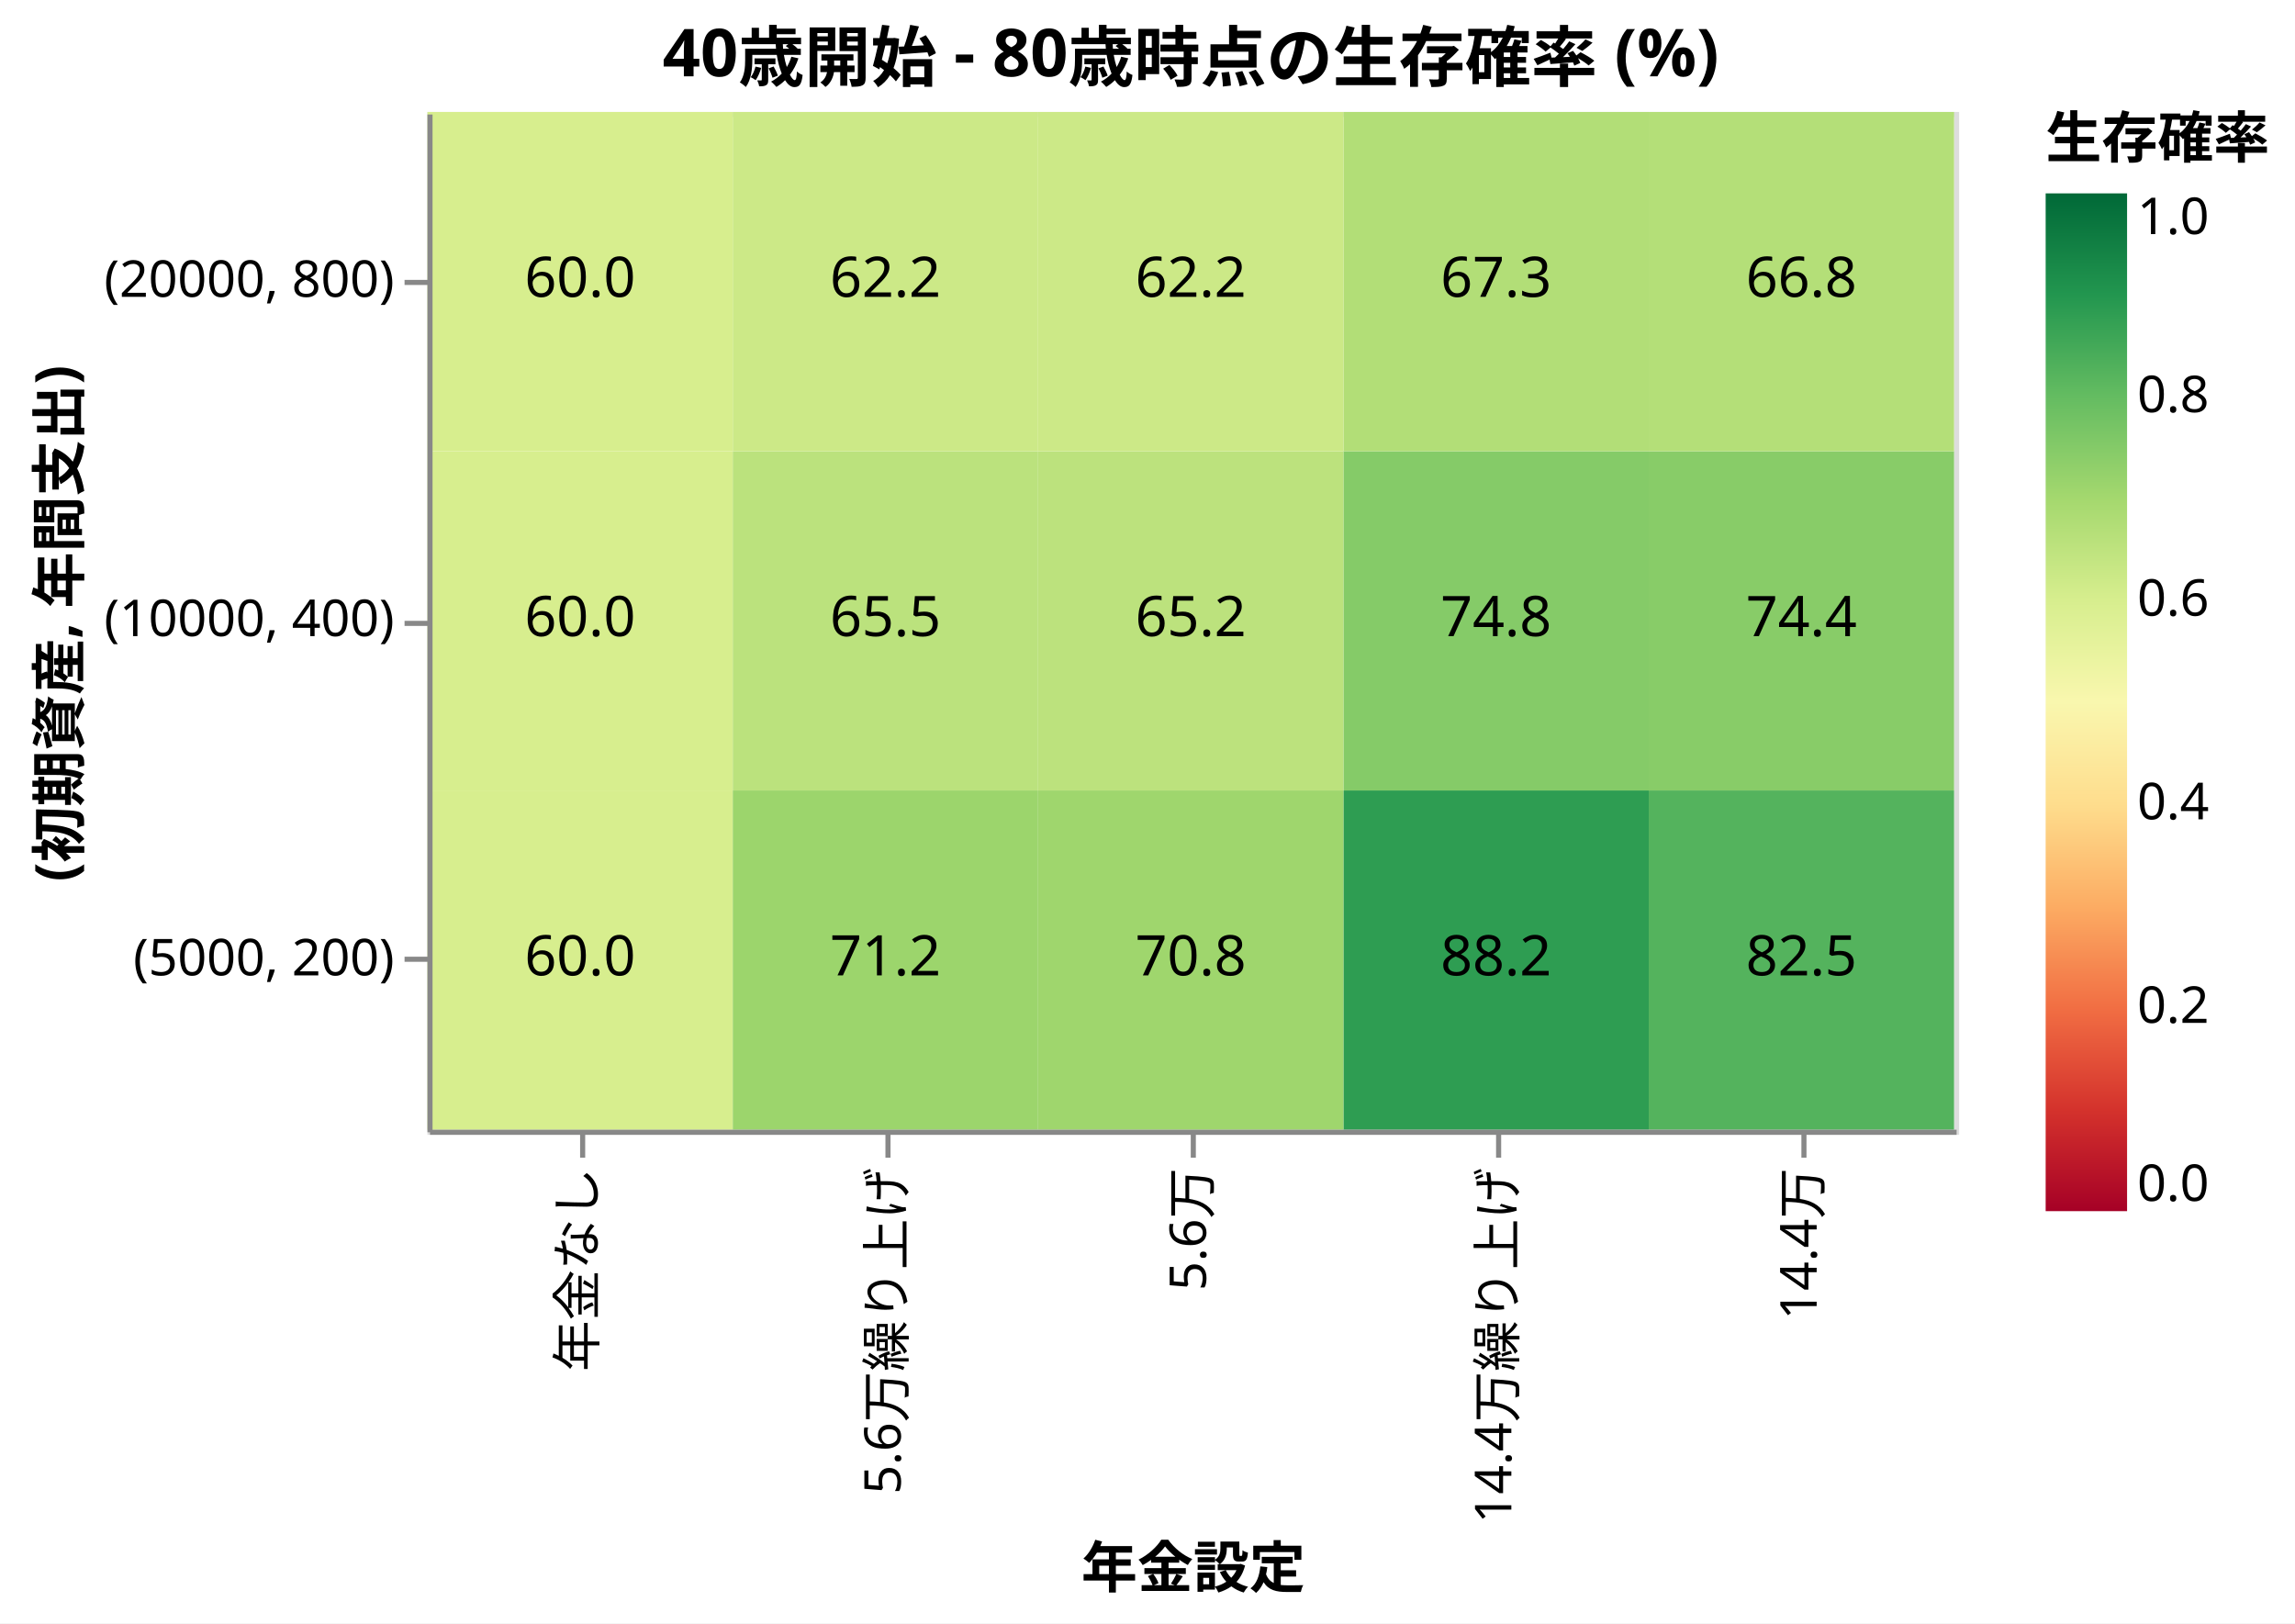
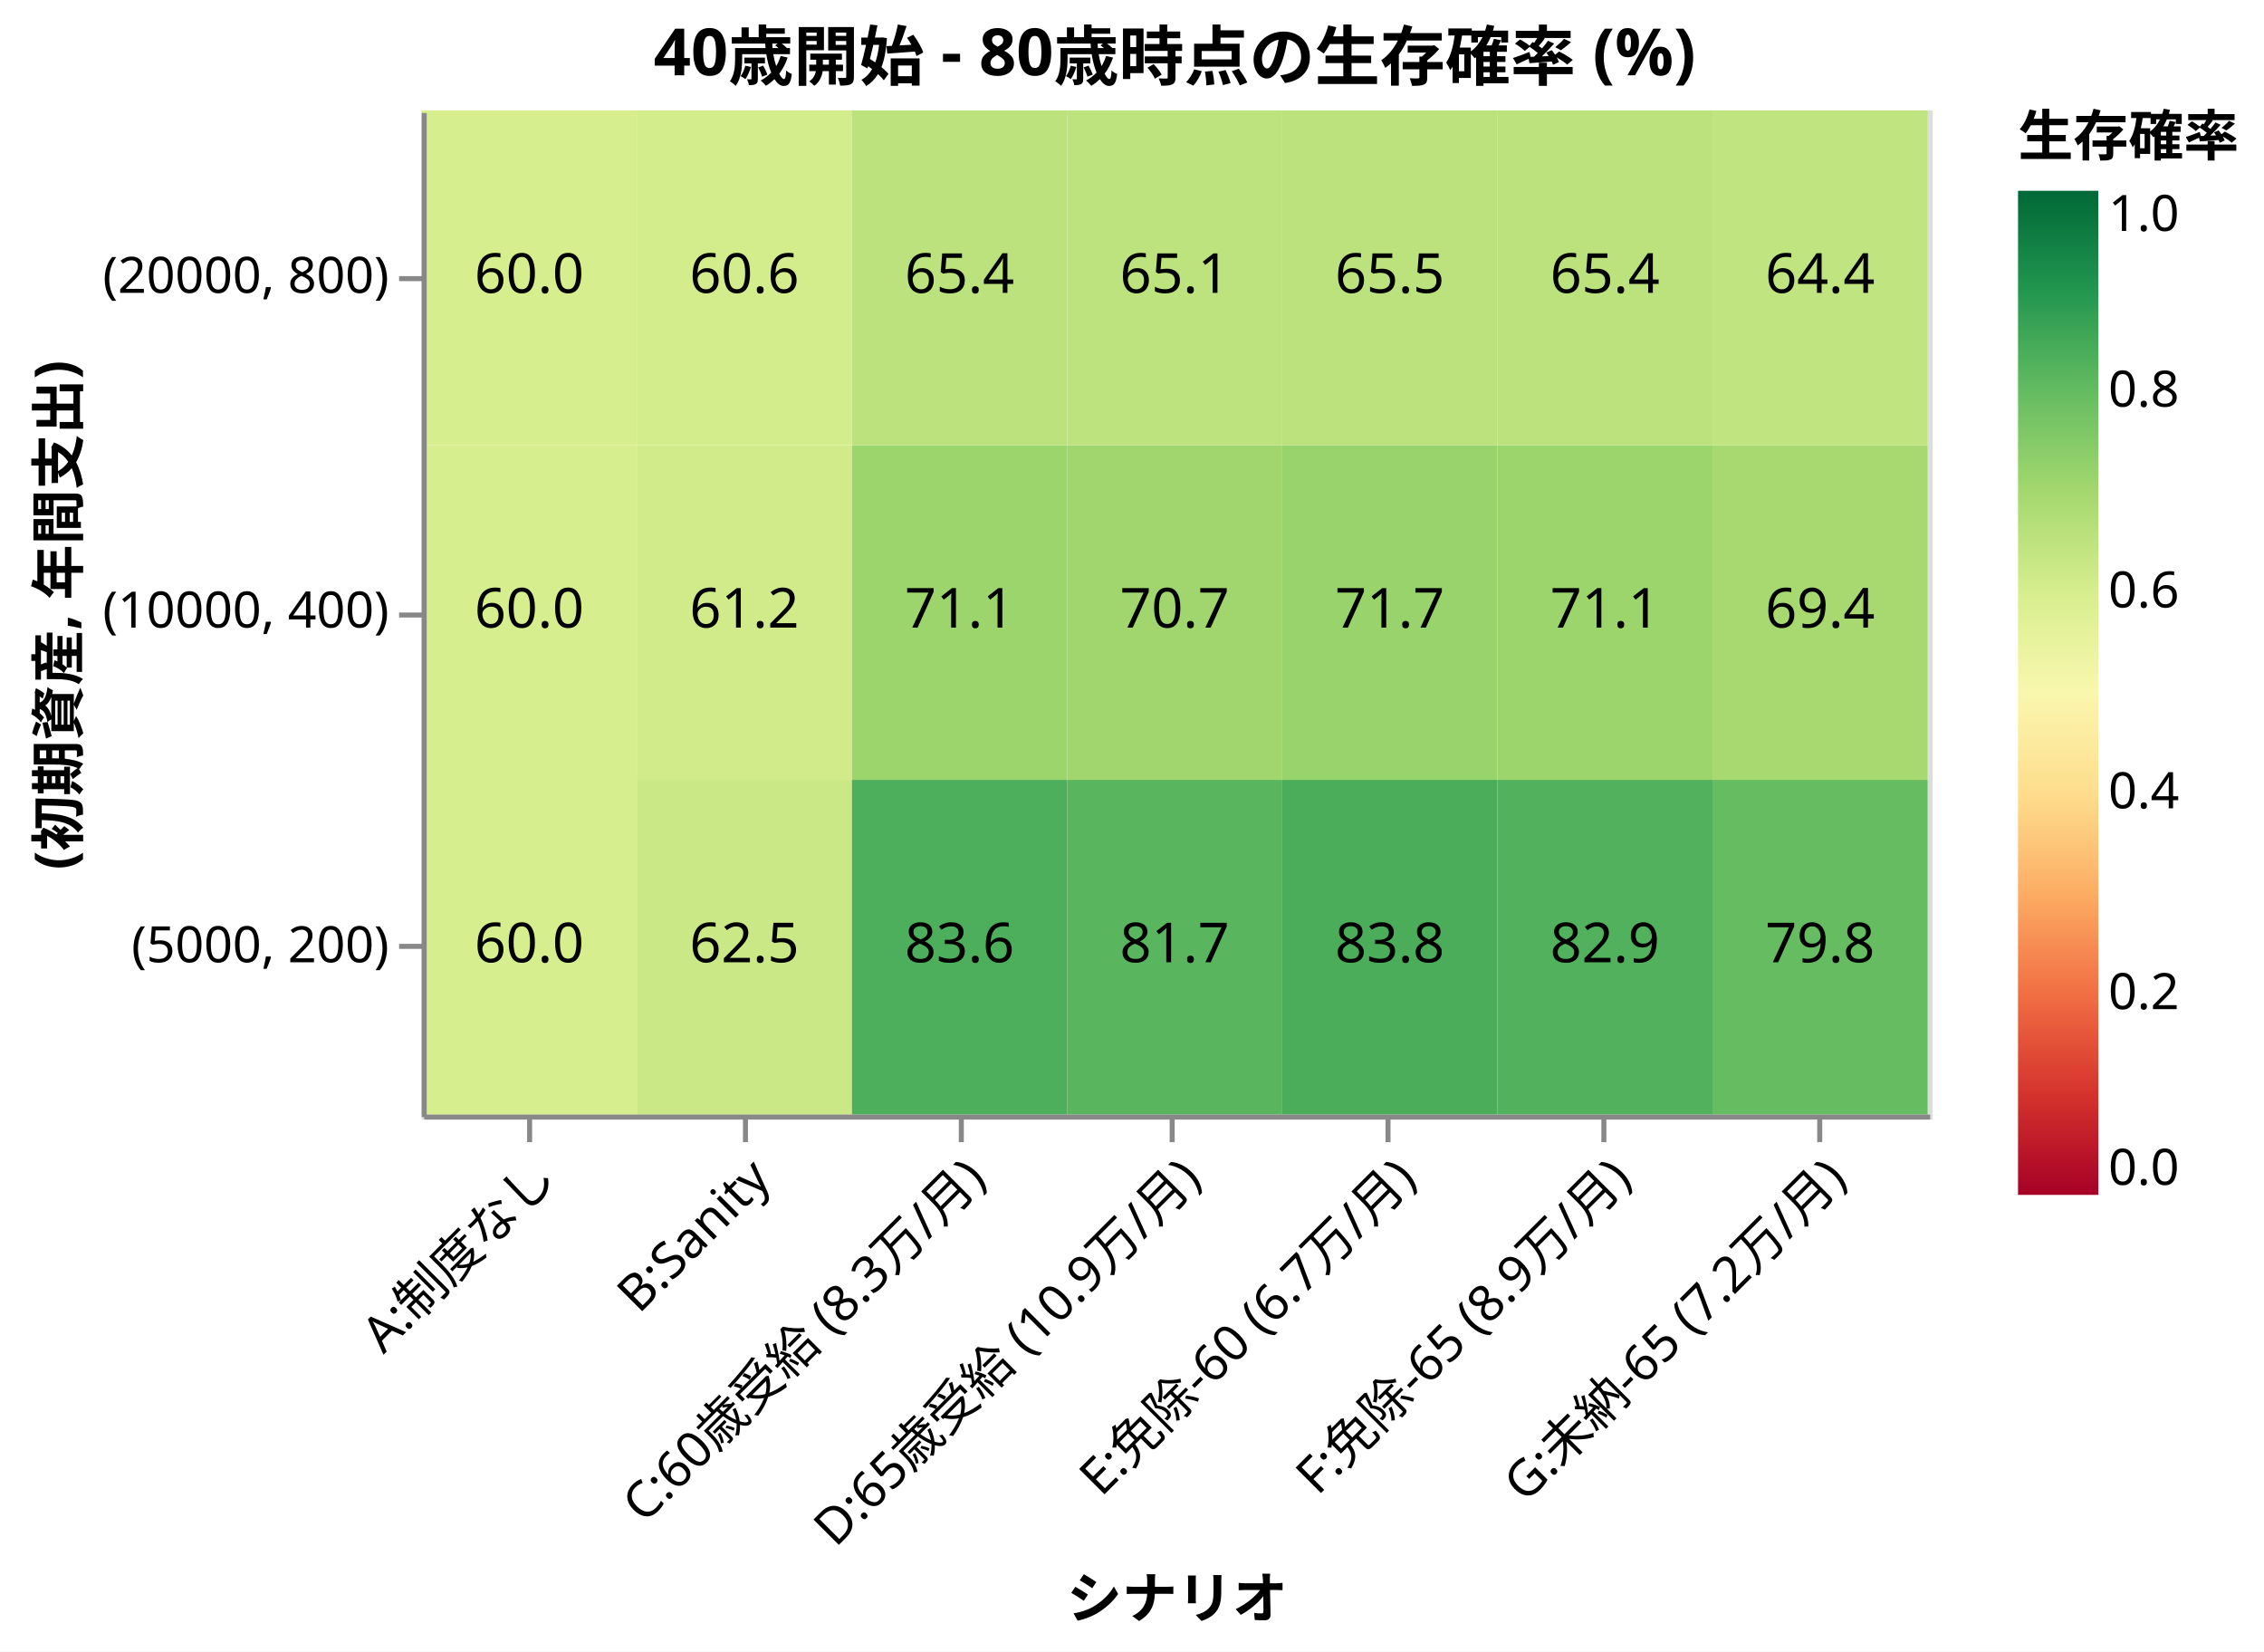
- <svg xmlns="http://www.w3.org/2000/svg" version="1.1" class="marks" width="451" height="319" viewBox="0 0 451 319">
-   <rect width="451" height="319" fill="white" />
+ <svg xmlns="http://www.w3.org/2000/svg" version="1.1" class="marks" width="451" height="329" viewBox="0 0 451 329">
+   <rect width="451" height="329" fill="white" />
  <g fill="none" stroke-miterlimit="10" transform="translate(84,22)">
    <g class="mark-group role-frame root" role="graphics-object" aria-roledescription="group mark container">
      <g transform="translate(0,0)">
        <path class="background" aria-hidden="true" d="M0.5,0.5h300v200h-300Z" stroke="#ddd" />
        <g>
          <g class="mark-rect role-mark layer_0_marks" role="graphics-object" aria-roledescription="rect mark container">
-             <path aria-label="年金設定: 年金なし; (初期資産, 年間支出): (5000, 200); 生存確率: 0.6004" role="graphics-symbol" aria-roledescription="rect mark" d="M0,133.333h60v66.667h-60Z" fill="rgb(215, 238, 142)" />
-             <path aria-label="年金設定: 5.6万繰り上げ; (初期資産, 年間支出): (5000, 200); 生存確率: 0.7124" role="graphics-symbol" aria-roledescription="rect mark" d="M60,133.333h60v66.667h-60Z" fill="rgb(156, 213, 108)" />
-             <path aria-label="年金設定: 14.4万繰り上げ; (初期資産, 年間支出): (5000, 200); 生存確率: 0.8816" role="graphics-symbol" aria-roledescription="rect mark" d="M180,133.333h60v66.667h-60Z" fill="rgb(46, 157, 82)" />
-             <path aria-label="年金設定: 5.6万; (初期資産, 年間支出): (5000, 200); 生存確率: 0.708" role="graphics-symbol" aria-roledescription="rect mark" d="M120,133.333h60v66.667h-60Z" fill="rgb(159, 214, 109)" />
-             <path aria-label="年金設定: 14.4万; (初期資産, 年間支出): (5000, 200); 生存確率: 0.8246" role="graphics-symbol" aria-roledescription="rect mark" d="M240,133.333h60v66.667h-60Z" fill="rgb(84, 179, 93)" />
-             <path aria-label="年金設定: 年金なし; (初期資産, 年間支出): (10000, 400); 生存確率: 0.6004" role="graphics-symbol" aria-roledescription="rect mark" d="M0,66.667h60v66.667h-60Z" fill="rgb(215, 238, 142)" />
-             <path aria-label="年金設定: 5.6万繰り上げ; (初期資産, 年間支出): (10000, 400); 生存確率: 0.6546" role="graphics-symbol" aria-roledescription="rect mark" d="M60,66.667h60v66.667h-60Z" fill="rgb(187, 226, 125)" />
-             <path aria-label="年金設定: 14.4万繰り上げ; (初期資産, 年間支出): (10000, 400); 生存確率: 0.748" role="graphics-symbol" aria-roledescription="rect mark" d="M180,66.667h60v66.667h-60Z" fill="rgb(133, 203, 104)" />
-             <path aria-label="年金設定: 5.6万; (初期資産, 年間支出): (10000, 400); 生存確率: 0.6524" role="graphics-symbol" aria-roledescription="rect mark" d="M120,66.667h60v66.667h-60Z" fill="rgb(188, 226, 125)" />
-             <path aria-label="年金設定: 14.4万; (初期資産, 年間支出): (10000, 400); 生存確率: 0.7438" role="graphics-symbol" aria-roledescription="rect mark" d="M240,66.667h60v66.667h-60Z" fill="rgb(136, 204, 104)" />
-             <path aria-label="年金設定: 年金なし; (初期資産, 年間支出): (20000, 800); 生存確率: 0.6004" role="graphics-symbol" aria-roledescription="rect mark" d="M0,0h60v66.667h-60Z" fill="rgb(215, 238, 142)" />
-             <path aria-label="年金設定: 5.6万繰り上げ; (初期資産, 年間支出): (20000, 800); 生存確率: 0.622" role="graphics-symbol" aria-roledescription="rect mark" d="M60,0h60v66.667h-60Z" fill="rgb(204, 233, 135)" />
-             <path aria-label="年金設定: 14.4万繰り上げ; (初期資産, 年間支出): (20000, 800); 生存確率: 0.6732" role="graphics-symbol" aria-roledescription="rect mark" d="M180,0h60v66.667h-60Z" fill="rgb(178, 222, 119)" />
-             <path aria-label="年金設定: 5.6万; (初期資産, 年間支出): (20000, 800); 生存確率: 0.622" role="graphics-symbol" aria-roledescription="rect mark" d="M120,0h60v66.667h-60Z" fill="rgb(204, 233, 135)" />
-             <path aria-label="年金設定: 14.4万; (初期資産, 年間支出): (20000, 800); 生存確率: 0.6682" role="graphics-symbol" aria-roledescription="rect mark" d="M240,0h60v66.667h-60Z" fill="rgb(180, 223, 120)" />
+             <path aria-label="シナリオ: A:制度なし; (初期資産, 年間支出): (5000, 200); 生存確率: 0.6004" role="graphics-symbol" aria-roledescription="rect mark" d="M0,133.333h42.857v66.667h-42.857Z" fill="rgb(215, 238, 142)" />
+             <path aria-label="シナリオ: B:Sanity; (初期資産, 年間支出): (5000, 200); 生存確率: 0.6252" role="graphics-symbol" aria-roledescription="rect mark" d="M42.857,133.333h42.857v66.667h-42.857Z" fill="rgb(202, 232, 134)" />
+             <path aria-label="シナリオ: C:60歳受給 (8.3万/月); (初期資産, 年間支出): (5000, 200); 生存確率: 0.8356" role="graphics-symbol" aria-roledescription="rect mark" d="M85.714,133.333h42.857v66.667h-42.857Z" fill="rgb(77, 174, 91)" />
+             <path aria-label="シナリオ: D:65歳受給 (10.9万/月); (初期資産, 年間支出): (5000, 200); 生存確率: 0.8174" role="graphics-symbol" aria-roledescription="rect mark" d="M128.571,133.333h42.857v66.667h-42.857Z" fill="rgb(89, 181, 94)" />
+             <path aria-label="シナリオ: E:免除-60 (6.7万/月); (初期資産, 年間支出): (5000, 200); 生存確率: 0.8384" role="graphics-symbol" aria-roledescription="rect mark" d="M171.429,133.333h42.857v66.667h-42.857Z" fill="rgb(75, 173, 90)" />
+             <path aria-label="シナリオ: F:免除-65 (8.9万/月); (初期資産, 年間支出): (5000, 200); 生存確率: 0.8294" role="graphics-symbol" aria-roledescription="rect mark" d="M214.286,133.333h42.857v66.667h-42.857Z" fill="rgb(81, 177, 92)" />
+             <path aria-label="シナリオ: G:未納-65 (7.2万/月); (初期資産, 年間支出): (5000, 200); 生存確率: 0.7984" role="graphics-symbol" aria-roledescription="rect mark" d="M257.143,133.333h42.857v66.667h-42.857Z" fill="rgb(101, 188, 97)" />
+             <path aria-label="シナリオ: A:制度なし; (初期資産, 年間支出): (10000, 400); 生存確率: 0.6004" role="graphics-symbol" aria-roledescription="rect mark" d="M0,66.667h42.857v66.667h-42.857Z" fill="rgb(215, 238, 142)" />
+             <path aria-label="シナリオ: B:Sanity; (初期資産, 年間支出): (10000, 400); 生存確率: 0.612" role="graphics-symbol" aria-roledescription="rect mark" d="M42.857,66.667h42.857v66.667h-42.857Z" fill="rgb(209, 235, 138)" />
+             <path aria-label="シナリオ: C:60歳受給 (8.3万/月); (初期資産, 年間支出): (10000, 400); 生存確率: 0.7106" role="graphics-symbol" aria-roledescription="rect mark" d="M85.714,66.667h42.857v66.667h-42.857Z" fill="rgb(157, 213, 109)" />
+             <path aria-label="シナリオ: D:65歳受給 (10.9万/月); (初期資産, 年間支出): (10000, 400); 生存確率: 0.7066" role="graphics-symbol" aria-roledescription="rect mark" d="M128.571,66.667h42.857v66.667h-42.857Z" fill="rgb(160, 214, 109)" />
+             <path aria-label="シナリオ: E:免除-60 (6.7万/月); (初期資産, 年間支出): (10000, 400); 生存確率: 0.717" role="graphics-symbol" aria-roledescription="rect mark" d="M171.429,66.667h42.857v66.667h-42.857Z" fill="rgb(153, 211, 108)" />
+             <path aria-label="シナリオ: F:免除-65 (8.9万/月); (初期資産, 年間支出): (10000, 400); 生存確率: 0.711" role="graphics-symbol" aria-roledescription="rect mark" d="M214.286,66.667h42.857v66.667h-42.857Z" fill="rgb(157, 213, 109)" />
+             <path aria-label="シナリオ: G:未納-65 (7.2万/月); (初期資産, 年間支出): (10000, 400); 生存確率: 0.6936" role="graphics-symbol" aria-roledescription="rect mark" d="M257.143,66.667h42.857v66.667h-42.857Z" fill="rgb(167, 217, 112)" />
+             <path aria-label="シナリオ: A:制度なし; (初期資産, 年間支出): (20000, 800); 生存確率: 0.6004" role="graphics-symbol" aria-roledescription="rect mark" d="M0,0h42.857v66.667h-42.857Z" fill="rgb(215, 238, 142)" />
+             <path aria-label="シナリオ: B:Sanity; (初期資産, 年間支出): (20000, 800); 生存確率: 0.6058" role="graphics-symbol" aria-roledescription="rect mark" d="M42.857,0h42.857v66.667h-42.857Z" fill="rgb(212, 237, 140)" />
+             <path aria-label="シナリオ: C:60歳受給 (8.3万/月); (初期資産, 年間支出): (20000, 800); 生存確率: 0.6542" role="graphics-symbol" aria-roledescription="rect mark" d="M85.714,0h42.857v66.667h-42.857Z" fill="rgb(187, 226, 125)" />
+             <path aria-label="シナリオ: D:65歳受給 (10.9万/月); (初期資産, 年間支出): (20000, 800); 生存確率: 0.651" role="graphics-symbol" aria-roledescription="rect mark" d="M128.571,0h42.857v66.667h-42.857Z" fill="rgb(189, 227, 126)" />
+             <path aria-label="シナリオ: E:免除-60 (6.7万/月); (初期資産, 年間支出): (20000, 800); 生存確率: 0.6552" role="graphics-symbol" aria-roledescription="rect mark" d="M171.429,0h42.857v66.667h-42.857Z" fill="rgb(187, 226, 124)" />
+             <path aria-label="シナリオ: F:免除-65 (8.9万/月); (初期資産, 年間支出): (20000, 800); 生存確率: 0.654" role="graphics-symbol" aria-roledescription="rect mark" d="M214.286,0h42.857v66.667h-42.857Z" fill="rgb(187, 226, 125)" />
+             <path aria-label="シナリオ: G:未納-65 (7.2万/月); (初期資産, 年間支出): (20000, 800); 生存確率: 0.6442" role="graphics-symbol" aria-roledescription="rect mark" d="M257.143,0h42.857v66.667h-42.857Z" fill="rgb(192, 228, 128)" />
          </g>
          <g class="mark-text role-mark layer_1_marks" role="graphics-object" aria-roledescription="text mark container">
-             <text aria-label="年金設定: 年金なし; (初期資産, 年間支出): (5000, 200); survival_rate_pct: 60.0" role="graphics-symbol" aria-roledescription="text mark" text-anchor="middle" transform="translate(30,169.6667)" font-family="sans-serif" font-size="11px" fill="black">60.0</text>
-             <text aria-label="年金設定: 5.6万繰り上げ; (初期資産, 年間支出): (5000, 200); survival_rate_pct: 71.2" role="graphics-symbol" aria-roledescription="text mark" text-anchor="middle" transform="translate(90,169.6667)" font-family="sans-serif" font-size="11px" fill="black">71.2</text>
-             <text aria-label="年金設定: 14.4万繰り上げ; (初期資産, 年間支出): (5000, 200); survival_rate_pct: 88.2" role="graphics-symbol" aria-roledescription="text mark" text-anchor="middle" transform="translate(210,169.6667)" font-family="sans-serif" font-size="11px" fill="black">88.2</text>
-             <text aria-label="年金設定: 5.6万; (初期資産, 年間支出): (5000, 200); survival_rate_pct: 70.8" role="graphics-symbol" aria-roledescription="text mark" text-anchor="middle" transform="translate(150,169.6667)" font-family="sans-serif" font-size="11px" fill="black">70.8</text>
-             <text aria-label="年金設定: 14.4万; (初期資産, 年間支出): (5000, 200); survival_rate_pct: 82.5" role="graphics-symbol" aria-roledescription="text mark" text-anchor="middle" transform="translate(270,169.6667)" font-family="sans-serif" font-size="11px" fill="black">82.5</text>
-             <text aria-label="年金設定: 年金なし; (初期資産, 年間支出): (10000, 400); survival_rate_pct: 60.0" role="graphics-symbol" aria-roledescription="text mark" text-anchor="middle" transform="translate(30,103)" font-family="sans-serif" font-size="11px" fill="black">60.0</text>
-             <text aria-label="年金設定: 5.6万繰り上げ; (初期資産, 年間支出): (10000, 400); survival_rate_pct: 65.5" role="graphics-symbol" aria-roledescription="text mark" text-anchor="middle" transform="translate(90,103)" font-family="sans-serif" font-size="11px" fill="black">65.5</text>
-             <text aria-label="年金設定: 14.4万繰り上げ; (初期資産, 年間支出): (10000, 400); survival_rate_pct: 74.8" role="graphics-symbol" aria-roledescription="text mark" text-anchor="middle" transform="translate(210,103)" font-family="sans-serif" font-size="11px" fill="black">74.8</text>
-             <text aria-label="年金設定: 5.6万; (初期資産, 年間支出): (10000, 400); survival_rate_pct: 65.2" role="graphics-symbol" aria-roledescription="text mark" text-anchor="middle" transform="translate(150,103)" font-family="sans-serif" font-size="11px" fill="black">65.2</text>
-             <text aria-label="年金設定: 14.4万; (初期資産, 年間支出): (10000, 400); survival_rate_pct: 74.4" role="graphics-symbol" aria-roledescription="text mark" text-anchor="middle" transform="translate(270,103)" font-family="sans-serif" font-size="11px" fill="black">74.4</text>
-             <text aria-label="年金設定: 年金なし; (初期資産, 年間支出): (20000, 800); survival_rate_pct: 60.0" role="graphics-symbol" aria-roledescription="text mark" text-anchor="middle" transform="translate(30,36.33333)" font-family="sans-serif" font-size="11px" fill="black">60.0</text>
-             <text aria-label="年金設定: 5.6万繰り上げ; (初期資産, 年間支出): (20000, 800); survival_rate_pct: 62.2" role="graphics-symbol" aria-roledescription="text mark" text-anchor="middle" transform="translate(90,36.33333)" font-family="sans-serif" font-size="11px" fill="black">62.2</text>
-             <text aria-label="年金設定: 14.4万繰り上げ; (初期資産, 年間支出): (20000, 800); survival_rate_pct: 67.3" role="graphics-symbol" aria-roledescription="text mark" text-anchor="middle" transform="translate(210,36.33333)" font-family="sans-serif" font-size="11px" fill="black">67.3</text>
-             <text aria-label="年金設定: 5.6万; (初期資産, 年間支出): (20000, 800); survival_rate_pct: 62.2" role="graphics-symbol" aria-roledescription="text mark" text-anchor="middle" transform="translate(150,36.33333)" font-family="sans-serif" font-size="11px" fill="black">62.2</text>
-             <text aria-label="年金設定: 14.4万; (初期資産, 年間支出): (20000, 800); survival_rate_pct: 66.8" role="graphics-symbol" aria-roledescription="text mark" text-anchor="middle" transform="translate(270,36.33333)" font-family="sans-serif" font-size="11px" fill="black">66.8</text>
+             <text aria-label="シナリオ: A:制度なし; (初期資産, 年間支出): (5000, 200); survival_rate_pct: 60.0" role="graphics-symbol" aria-roledescription="text mark" text-anchor="middle" transform="translate(21.42857,169.6667)" font-family="sans-serif" font-size="11px" fill="black">60.0</text>
+             <text aria-label="シナリオ: B:Sanity; (初期資産, 年間支出): (5000, 200); survival_rate_pct: 62.5" role="graphics-symbol" aria-roledescription="text mark" text-anchor="middle" transform="translate(64.28571,169.6667)" font-family="sans-serif" font-size="11px" fill="black">62.5</text>
+             <text aria-label="シナリオ: C:60歳受給 (8.3万/月); (初期資産, 年間支出): (5000, 200); survival_rate_pct: 83.6" role="graphics-symbol" aria-roledescription="text mark" text-anchor="middle" transform="translate(107.1429,169.6667)" font-family="sans-serif" font-size="11px" fill="black">83.6</text>
+             <text aria-label="シナリオ: D:65歳受給 (10.9万/月); (初期資産, 年間支出): (5000, 200); survival_rate_pct: 81.7" role="graphics-symbol" aria-roledescription="text mark" text-anchor="middle" transform="translate(150,169.6667)" font-family="sans-serif" font-size="11px" fill="black">81.7</text>
+             <text aria-label="シナリオ: E:免除-60 (6.7万/月); (初期資産, 年間支出): (5000, 200); survival_rate_pct: 83.8" role="graphics-symbol" aria-roledescription="text mark" text-anchor="middle" transform="translate(192.8571,169.6667)" font-family="sans-serif" font-size="11px" fill="black">83.8</text>
+             <text aria-label="シナリオ: F:免除-65 (8.9万/月); (初期資産, 年間支出): (5000, 200); survival_rate_pct: 82.9" role="graphics-symbol" aria-roledescription="text mark" text-anchor="middle" transform="translate(235.7143,169.6667)" font-family="sans-serif" font-size="11px" fill="black">82.9</text>
+             <text aria-label="シナリオ: G:未納-65 (7.2万/月); (初期資産, 年間支出): (5000, 200); survival_rate_pct: 79.8" role="graphics-symbol" aria-roledescription="text mark" text-anchor="middle" transform="translate(278.5714,169.6667)" font-family="sans-serif" font-size="11px" fill="black">79.8</text>
+             <text aria-label="シナリオ: A:制度なし; (初期資産, 年間支出): (10000, 400); survival_rate_pct: 60.0" role="graphics-symbol" aria-roledescription="text mark" text-anchor="middle" transform="translate(21.42857,103)" font-family="sans-serif" font-size="11px" fill="black">60.0</text>
+             <text aria-label="シナリオ: B:Sanity; (初期資産, 年間支出): (10000, 400); survival_rate_pct: 61.2" role="graphics-symbol" aria-roledescription="text mark" text-anchor="middle" transform="translate(64.28571,103)" font-family="sans-serif" font-size="11px" fill="black">61.2</text>
+             <text aria-label="シナリオ: C:60歳受給 (8.3万/月); (初期資産, 年間支出): (10000, 400); survival_rate_pct: 71.1" role="graphics-symbol" aria-roledescription="text mark" text-anchor="middle" transform="translate(107.1429,103)" font-family="sans-serif" font-size="11px" fill="black">71.1</text>
+             <text aria-label="シナリオ: D:65歳受給 (10.9万/月); (初期資産, 年間支出): (10000, 400); survival_rate_pct: 70.7" role="graphics-symbol" aria-roledescription="text mark" text-anchor="middle" transform="translate(150,103)" font-family="sans-serif" font-size="11px" fill="black">70.7</text>
+             <text aria-label="シナリオ: E:免除-60 (6.7万/月); (初期資産, 年間支出): (10000, 400); survival_rate_pct: 71.7" role="graphics-symbol" aria-roledescription="text mark" text-anchor="middle" transform="translate(192.8571,103)" font-family="sans-serif" font-size="11px" fill="black">71.7</text>
+             <text aria-label="シナリオ: F:免除-65 (8.9万/月); (初期資産, 年間支出): (10000, 400); survival_rate_pct: 71.1" role="graphics-symbol" aria-roledescription="text mark" text-anchor="middle" transform="translate(235.7143,103)" font-family="sans-serif" font-size="11px" fill="black">71.1</text>
+             <text aria-label="シナリオ: G:未納-65 (7.2万/月); (初期資産, 年間支出): (10000, 400); survival_rate_pct: 69.4" role="graphics-symbol" aria-roledescription="text mark" text-anchor="middle" transform="translate(278.5714,103)" font-family="sans-serif" font-size="11px" fill="black">69.4</text>
+             <text aria-label="シナリオ: A:制度なし; (初期資産, 年間支出): (20000, 800); survival_rate_pct: 60.0" role="graphics-symbol" aria-roledescription="text mark" text-anchor="middle" transform="translate(21.42857,36.33333)" font-family="sans-serif" font-size="11px" fill="black">60.0</text>
+             <text aria-label="シナリオ: B:Sanity; (初期資産, 年間支出): (20000, 800); survival_rate_pct: 60.6" role="graphics-symbol" aria-roledescription="text mark" text-anchor="middle" transform="translate(64.28571,36.33333)" font-family="sans-serif" font-size="11px" fill="black">60.6</text>
+             <text aria-label="シナリオ: C:60歳受給 (8.3万/月); (初期資産, 年間支出): (20000, 800); survival_rate_pct: 65.4" role="graphics-symbol" aria-roledescription="text mark" text-anchor="middle" transform="translate(107.1429,36.33333)" font-family="sans-serif" font-size="11px" fill="black">65.4</text>
+             <text aria-label="シナリオ: D:65歳受給 (10.9万/月); (初期資産, 年間支出): (20000, 800); survival_rate_pct: 65.1" role="graphics-symbol" aria-roledescription="text mark" text-anchor="middle" transform="translate(150,36.33333)" font-family="sans-serif" font-size="11px" fill="black">65.1</text>
+             <text aria-label="シナリオ: E:免除-60 (6.7万/月); (初期資産, 年間支出): (20000, 800); survival_rate_pct: 65.5" role="graphics-symbol" aria-roledescription="text mark" text-anchor="middle" transform="translate(192.8571,36.33333)" font-family="sans-serif" font-size="11px" fill="black">65.5</text>
+             <text aria-label="シナリオ: F:免除-65 (8.9万/月); (初期資産, 年間支出): (20000, 800); survival_rate_pct: 65.4" role="graphics-symbol" aria-roledescription="text mark" text-anchor="middle" transform="translate(235.7143,36.33333)" font-family="sans-serif" font-size="11px" fill="black">65.4</text>
+             <text aria-label="シナリオ: G:未納-65 (7.2万/月); (初期資産, 年間支出): (20000, 800); survival_rate_pct: 64.4" role="graphics-symbol" aria-roledescription="text mark" text-anchor="middle" transform="translate(278.5714,36.33333)" font-family="sans-serif" font-size="11px" fill="black">64.4</text>
          </g>
          <g class="mark-group role-legend" role="graphics-symbol" aria-roledescription="legend" aria-label="Gradient legend titled '生存確率' for fill color with values from 0.0 to 1.0">
            <g transform="translate(318,0)">
              <path class="background" aria-hidden="true" d="M0,0h44v216h-44Z" pointer-events="none" />
              <g>
                <g class="mark-group role-legend-entry">
                  <g transform="translate(0,16)">
                    <path class="background" aria-hidden="true" d="M0,0h0v0h0Z" pointer-events="none" />
                    <g>
                      <g class="mark-rect role-legend-gradient" pointer-events="none">
                        <path d="M0,0h16v200h-16Z" fill="url(#gradient_2)" stroke="#ddd" stroke-width="0" opacity="1" />
                      </g>
                      <g class="mark-text role-legend-label" pointer-events="none">
                        <text text-anchor="start" transform="translate(18,198)" font-family="sans-serif" font-size="10px" fill="#000" opacity="1">0.0</text>
                        <text text-anchor="start" transform="translate(18,163)" font-family="sans-serif" font-size="10px" fill="#000" opacity="1">0.2</text>
                        <text text-anchor="start" transform="translate(18,123)" font-family="sans-serif" font-size="10px" fill="#000" opacity="1">0.4</text>
                        <text text-anchor="start" transform="translate(18,83)" font-family="sans-serif" font-size="10px" fill="#000" opacity="1">0.6</text>
                        <text text-anchor="start" transform="translate(18,43)" font-family="sans-serif" font-size="10px" fill="#000" opacity="1">0.8</text>
                        <text text-anchor="start" transform="translate(18,8)" font-family="sans-serif" font-size="10px" fill="#000" opacity="1">1.0</text>
                      </g>
                    </g>
                    <path class="foreground" aria-hidden="true" d="" pointer-events="none" display="none" />
                  </g>
                </g>
                <g class="mark-text role-legend-title" pointer-events="none">
                  <text text-anchor="start" transform="translate(0,9)" font-family="sans-serif" font-size="11px" font-weight="bold" fill="#000" opacity="1">生存確率</text>
                </g>
              </g>
              <path class="foreground" aria-hidden="true" d="" pointer-events="none" display="none" />
            </g>
          </g>
          <g class="mark-group role-title">
            <g transform="translate(150,-17)">
              <path class="background" aria-hidden="true" d="M0,0h0v0h0Z" pointer-events="none" />
              <g>
                <g class="mark-text role-title-text" role="graphics-symbol" aria-roledescription="title" aria-label="Title text '40歳開始 - 80歳時点の生存確率 (%)'" pointer-events="none">
                  <text text-anchor="middle" transform="translate(0,10)" font-family="sans-serif" font-size="13px" font-weight="bold" fill="#000" opacity="1">40歳開始 - 80歳時点の生存確率 (%)</text>
                </g>
              </g>
              <path class="foreground" aria-hidden="true" d="" pointer-events="none" display="none" />
            </g>
          </g>
-           <g class="mark-group role-axis" role="graphics-symbol" aria-roledescription="axis" aria-label="X-axis titled '年金設定' for a discrete scale with 5 values: 年金なし, 5.6万繰り上げ, 5.6万, 14.4万繰り上げ, 14.4万">
+           <g class="mark-group role-axis" role="graphics-symbol" aria-roledescription="axis" aria-label="X-axis titled 'シナリオ' for a discrete scale with 7 values: A:制度なし, B:Sanity, C:60歳受給 (8.3万/月), D:65歳受給 (10.9万/月), E:免除-60 (6.7万/月), F:免除-65 (8.9万/月), G:未納-65 (7.2万/月)">
            <g transform="translate(0.5,200.5)">
              <path class="background" aria-hidden="true" d="M0,0h0v0h0Z" pointer-events="none" />
              <g>
                <g class="mark-rule role-axis-tick" pointer-events="none">
-                   <line transform="translate(30,0)" x2="0" y2="5" stroke="#888" stroke-width="1" opacity="1" />
-                   <line transform="translate(90,0)" x2="0" y2="5" stroke="#888" stroke-width="1" opacity="1" />
-                   <line transform="translate(150,0)" x2="0" y2="5" stroke="#888" stroke-width="1" opacity="1" />
-                   <line transform="translate(210,0)" x2="0" y2="5" stroke="#888" stroke-width="1" opacity="1" />
-                   <line transform="translate(270,0)" x2="0" y2="5" stroke="#888" stroke-width="1" opacity="1" />
+                   <line transform="translate(21,0)" x2="0" y2="5" stroke="#888" stroke-width="1" opacity="1" />
+                   <line transform="translate(64,0)" x2="0" y2="5" stroke="#888" stroke-width="1" opacity="1" />
+                   <line transform="translate(107,0)" x2="0" y2="5" stroke="#888" stroke-width="1" opacity="1" />
+                   <line transform="translate(149,0)" x2="0" y2="5" stroke="#888" stroke-width="1" opacity="1" />
+                   <line transform="translate(192,0)" x2="0" y2="5" stroke="#888" stroke-width="1" opacity="1" />
+                   <line transform="translate(235,0)" x2="0" y2="5" stroke="#888" stroke-width="1" opacity="1" />
+                   <line transform="translate(278,0)" x2="0" y2="5" stroke="#888" stroke-width="1" opacity="1" />
                </g>
                <g class="mark-text role-axis-label" pointer-events="none">
-                   <text text-anchor="end" transform="translate(29.5,7) rotate(270) translate(0,3)" font-family="sans-serif" font-size="10px" fill="#000" opacity="1">年金なし</text>
-                   <text text-anchor="end" transform="translate(89.5,7) rotate(270) translate(0,3)" font-family="sans-serif" font-size="10px" fill="#000" opacity="1">5.6万繰り上げ</text>
-                   <text text-anchor="end" transform="translate(149.5,7) rotate(270) translate(0,3)" font-family="sans-serif" font-size="10px" fill="#000" opacity="1">5.6万</text>
-                   <text text-anchor="end" transform="translate(209.5,7) rotate(270) translate(0,3)" font-family="sans-serif" font-size="10px" fill="#000" opacity="1">14.4万繰り上げ</text>
-                   <text text-anchor="end" transform="translate(269.5,7) rotate(270) translate(0,3)" font-family="sans-serif" font-size="10px" fill="#000" opacity="1">14.4万</text>
+                   <text text-anchor="end" transform="translate(20.92857,7) rotate(315) translate(0,8)" font-family="sans-serif" font-size="10px" fill="#000" opacity="1">A:制度なし</text>
+                   <text text-anchor="end" transform="translate(63.78571,7) rotate(315) translate(0,8)" font-family="sans-serif" font-size="10px" fill="#000" opacity="1">B:Sanity</text>
+                   <text text-anchor="end" transform="translate(106.6429,7) rotate(315) translate(0,8)" font-family="sans-serif" font-size="10px" fill="#000" opacity="1">C:60歳受給 (8.3万/月)</text>
+                   <text text-anchor="end" transform="translate(149.5,7) rotate(315) translate(0,8)" font-family="sans-serif" font-size="10px" fill="#000" opacity="1">D:65歳受給 (10.9万/月)</text>
+                   <text text-anchor="end" transform="translate(192.3571,7) rotate(315) translate(0,8)" font-family="sans-serif" font-size="10px" fill="#000" opacity="1">E:免除-60 (6.7万/月)</text>
+                   <text text-anchor="end" transform="translate(235.2143,7) rotate(315) translate(0,8)" font-family="sans-serif" font-size="10px" fill="#000" opacity="1">F:免除-65 (8.9万/月)</text>
+                   <text text-anchor="end" transform="translate(278.0714,7) rotate(315) translate(0,8)" font-family="sans-serif" font-size="10px" fill="#000" opacity="1">G:未納-65 (7.2万/月)</text>
                </g>
                <g class="mark-rule role-axis-domain" pointer-events="none">
                  <line transform="translate(0,0)" x2="300" y2="0" stroke="#888" stroke-width="1" opacity="1" />
                </g>
                <g class="mark-text role-axis-title" pointer-events="none">
-                   <text text-anchor="middle" transform="translate(150,89.46289)" font-family="sans-serif" font-size="11px" font-weight="bold" fill="#000" opacity="1">年金設定</text>
+                   <text text-anchor="middle" transform="translate(150,99.76358)" font-family="sans-serif" font-size="11px" font-weight="bold" fill="#000" opacity="1">シナリオ</text>
                </g>
              </g>
              <path class="foreground" aria-hidden="true" d="" pointer-events="none" display="none" />
            </g>
          </g>
          <g class="mark-group role-axis" role="graphics-symbol" aria-roledescription="axis" aria-label="Y-axis titled '(初期資産, 年間支出)' for a discrete scale with 3 values: (20000, 800), (10000, 400), (5000, 200)">
            <g transform="translate(0.5,0.5)">
              <path class="background" aria-hidden="true" d="M0,0h0v0h0Z" pointer-events="none" />
              <g>
                <g class="mark-rule role-axis-tick" pointer-events="none">
                  <line transform="translate(0,33)" x2="-5" y2="0" stroke="#888" stroke-width="1" opacity="1" />
                  <line transform="translate(0,100)" x2="-5" y2="0" stroke="#888" stroke-width="1" opacity="1" />
                  <line transform="translate(0,166)" x2="-5" y2="0" stroke="#888" stroke-width="1" opacity="1" />
                </g>
                <g class="mark-text role-axis-label" pointer-events="none">
                  <text text-anchor="end" transform="translate(-7,35.83333)" font-family="sans-serif" font-size="10px" fill="#000" opacity="1">(20000, 800)</text>
                  <text text-anchor="end" transform="translate(-7,102.5)" font-family="sans-serif" font-size="10px" fill="#000" opacity="1">(10000, 400)</text>
                  <text text-anchor="end" transform="translate(-7,169.1667)" font-family="sans-serif" font-size="10px" fill="#000" opacity="1">(5000, 200)</text>
                </g>
                <g class="mark-rule role-axis-domain" pointer-events="none">
                  <line transform="translate(0,0)" x2="0" y2="200" stroke="#888" stroke-width="1" opacity="1" />
                </g>
                <g class="mark-text role-axis-title" pointer-events="none">
                  <text text-anchor="middle" transform="translate(-67.70898,100) rotate(-90) translate(0,-2)" font-family="sans-serif" font-size="11px" font-weight="bold" fill="#000" opacity="1">(初期資産, 年間支出)</text>
                </g>
              </g>
              <path class="foreground" aria-hidden="true" d="" pointer-events="none" display="none" />
            </g>
          </g>
        </g>
        <path class="foreground" aria-hidden="true" d="" display="none" />
      </g>
    </g>
  </g>
  <defs>
    <linearGradient id="gradient_2" x1="0" x2="0" y1="1" y2="0">
      <stop offset="0" stop-color="rgb(165, 0, 38)" />
      <stop offset="0.05" stop-color="rgb(189, 25, 41)" />
      <stop offset="0.1" stop-color="rgb(212, 50, 44)" />
      <stop offset="0.15" stop-color="rgb(227, 80, 56)" />
      <stop offset="0.2" stop-color="rgb(241, 110, 67)" />
      <stop offset="0.25" stop-color="rgb(247, 141, 83)" />
      <stop offset="0.3" stop-color="rgb(252, 172, 99)" />
      <stop offset="0.35" stop-color="rgb(253, 197, 120)" />
      <stop offset="0.4" stop-color="rgb(254, 221, 141)" />
      <stop offset="0.45" stop-color="rgb(252, 234, 158)" />
      <stop offset="0.5" stop-color="rgb(249, 247, 174)" />
      <stop offset="0.55" stop-color="rgb(232, 243, 158)" />
      <stop offset="0.6" stop-color="rgb(215, 238, 142)" />
      <stop offset="0.65" stop-color="rgb(190, 227, 126)" />
      <stop offset="0.7" stop-color="rgb(164, 216, 110)" />
      <stop offset="0.75" stop-color="rgb(132, 202, 104)" />
      <stop offset="0.8" stop-color="rgb(100, 188, 97)" />
      <stop offset="0.85" stop-color="rgb(67, 169, 88)" />
      <stop offset="0.9" stop-color="rgb(34, 150, 79)" />
      <stop offset="0.95" stop-color="rgb(17, 127, 67)" />
      <stop offset="1" stop-color="rgb(0, 104, 55)" />
    </linearGradient>
  </defs>
</svg>
